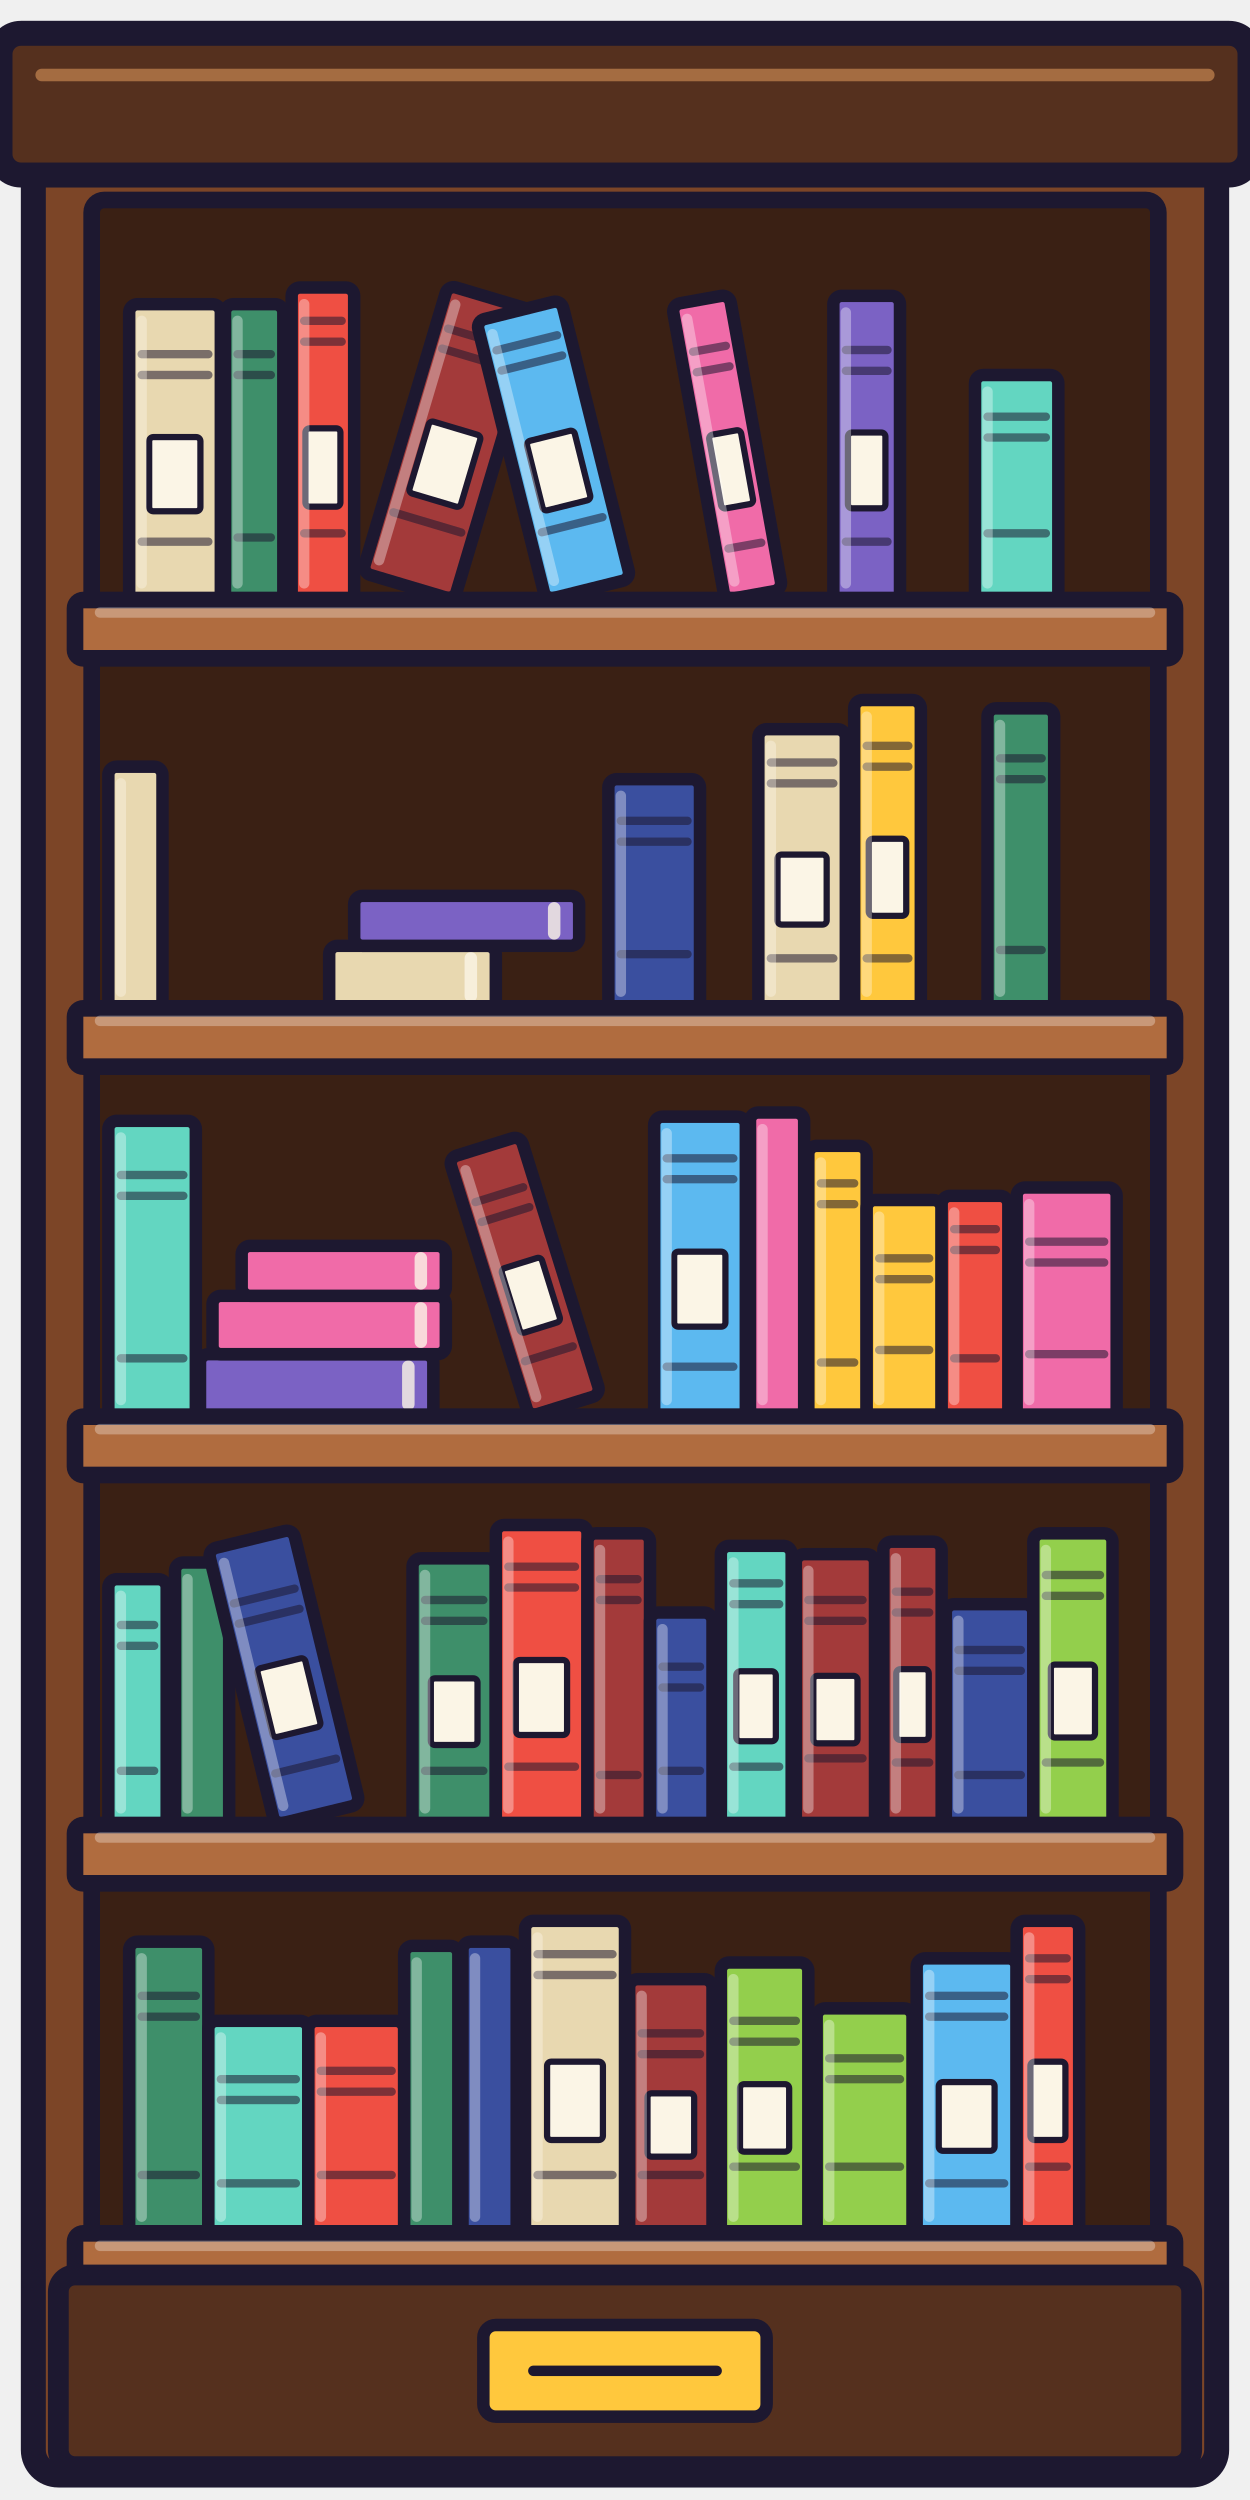
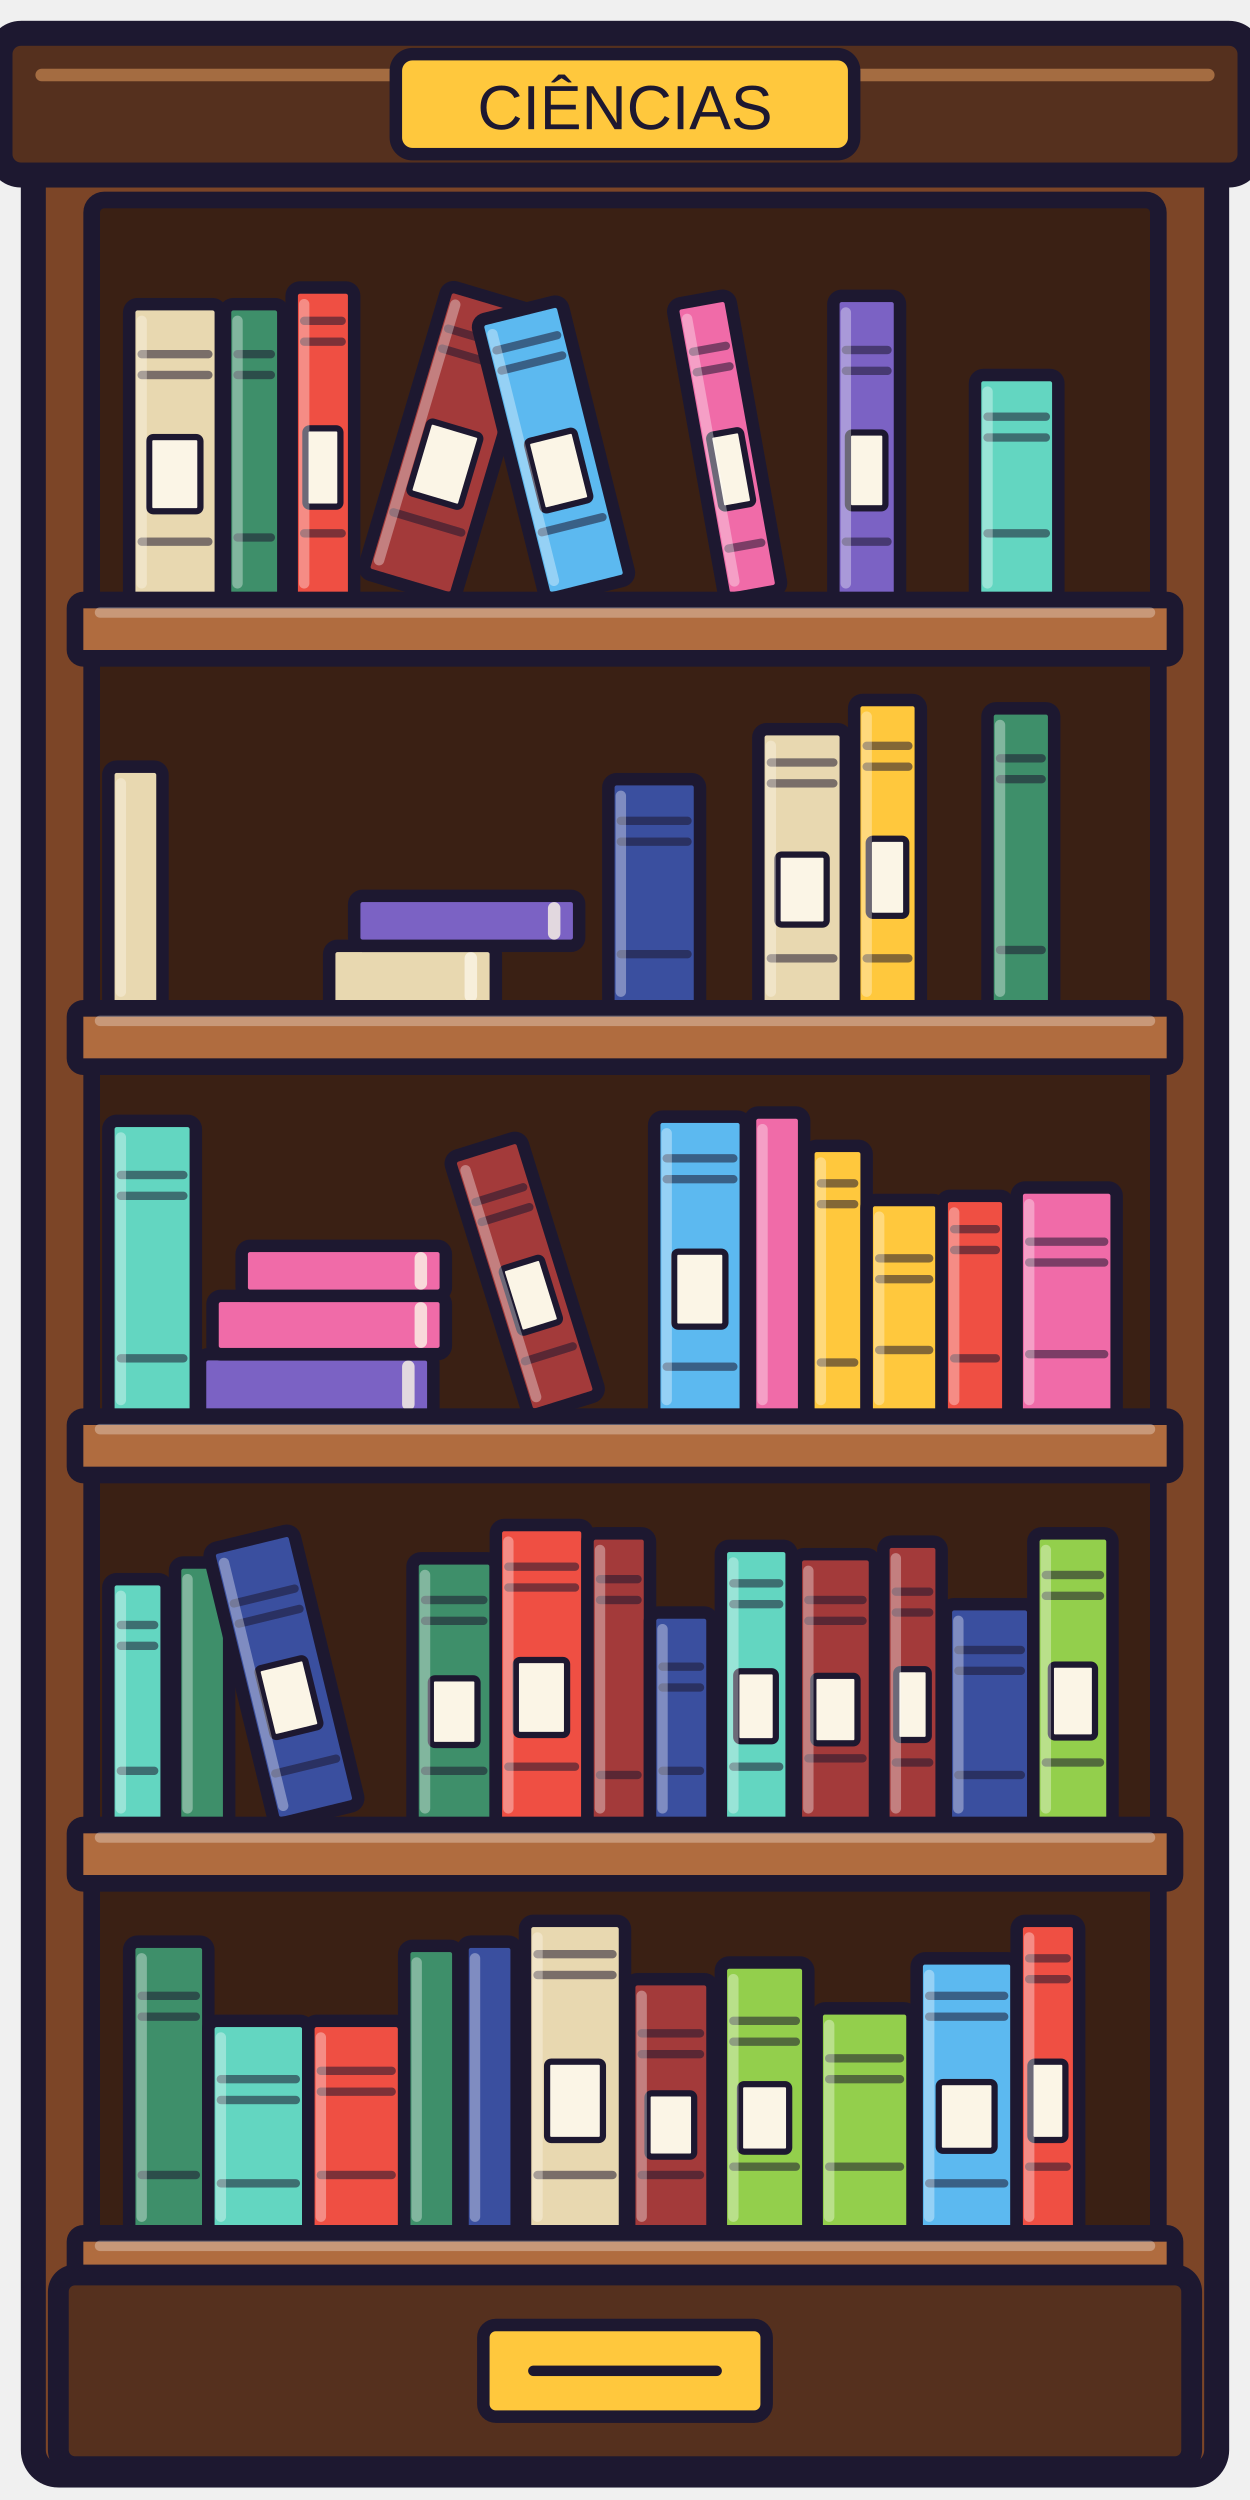
<svg xmlns="http://www.w3.org/2000/svg" viewBox="0 0 300 600" width="300" height="600">
  <g stroke="#1d1830" stroke-linejoin="round" stroke-linecap="round">
    <rect x="8.0" y="34.0" width="284.0" height="560.0" rx="6" fill="#7c4527" stroke-width="6" />
    <rect x="22.0" y="48.0" width="256.0" height="490.0" rx="3" fill="#3a2014" stroke-width="4" />
    <g transform="translate(31.0 144.0)">
      <rect x="0.0" y="-71.0" width="22.0" height="71.0" rx="2" fill="#e8d8b0" stroke-width="3" />
      <path d="M3 -59 L19 -59 M3 -54 L19 -54" stroke="#1d1830" stroke-width="2" opacity="0.55" />
      <rect x="4.8" y="-39.1" width="12.3" height="17.8" rx="1" fill="#fbf5e6" stroke-width="1.5" />
      <path d="M3 -14 L19 -14" stroke="#1d1830" stroke-width="2" opacity="0.55" />
      <path d="M3 -67 L3 -4" stroke="#fffaf0" stroke-width="2.5" opacity="0.35" />
    </g>
    <g transform="translate(54.0 144.0)">
      <rect x="0.0" y="-71.0" width="14.0" height="71.0" rx="2" fill="#3e8f6a" stroke-width="3" />
      <path d="M3 -59 L11 -59 M3 -54 L11 -54" stroke="#1d1830" stroke-width="2" opacity="0.55" />
      <path d="M3 -15 L11 -15" stroke="#1d1830" stroke-width="2" opacity="0.55" />
      <path d="M3 -67 L3 -4" stroke="#ffffff" stroke-width="2.5" opacity="0.35" />
    </g>
    <g transform="translate(70.0 144.0)">
      <rect x="0.0" y="-75.0" width="15.0" height="75.0" rx="2" fill="#ef4f43" stroke-width="3" />
      <path d="M3 -67 L12 -67 M3 -62 L12 -62" stroke="#1d1830" stroke-width="2" opacity="0.55" />
      <rect x="3.3" y="-41.2" width="8.4" height="18.8" rx="1" fill="#fbf5e6" stroke-width="1.5" />
      <path d="M3 -16 L12 -16" stroke="#1d1830" stroke-width="2" opacity="0.55" />
      <path d="M3 -71 L3 -4" stroke="#ffffff" stroke-width="2.5" opacity="0.35" />
    </g>
    <g transform="translate(86.0 144.0) rotate(16.6 23 0)">
      <rect x="0.0" y="-72.0" width="23.0" height="72.0" rx="2" fill="#a33a3a" stroke-width="3" />
      <path d="M3 -62 L20 -62 M3 -57 L20 -57" stroke="#1d1830" stroke-width="2" opacity="0.55" />
      <rect x="5.1" y="-39.6" width="12.9" height="18.0" rx="1" fill="#fbf5e6" stroke-width="1.5" />
      <path d="M3 -16 L20 -16" stroke="#1d1830" stroke-width="2" opacity="0.55" />
      <path d="M3 -68 L3 -4" stroke="#ffffff" stroke-width="2.5" opacity="0.35" />
    </g>
    <g transform="translate(131.0 144.0) rotate(-14.0 0 0)">
      <rect x="0.0" y="-69.0" width="21.0" height="69.0" rx="2" fill="#5cb9f0" stroke-width="3" />
      <path d="M3 -61 L18 -61 M3 -56 L18 -56" stroke="#1d1830" stroke-width="2" opacity="0.55" />
      <rect x="4.6" y="-38.0" width="11.8" height="17.2" rx="1" fill="#fbf5e6" stroke-width="1.5" />
      <path d="M3 -16 L18 -16" stroke="#1d1830" stroke-width="2" opacity="0.55" />
      <path d="M3 -65 L3 -4" stroke="#ffffff" stroke-width="2.5" opacity="0.35" />
    </g>
    <g transform="translate(174.0 144.0) rotate(-10.2 0 0)">
      <rect x="0.0" y="-72.0" width="14.0" height="72.0" rx="2" fill="#f06ba8" stroke-width="3" />
      <path d="M3 -60 L11 -60 M3 -55 L11 -55" stroke="#1d1830" stroke-width="2" opacity="0.55" />
      <rect x="3.1" y="-39.6" width="7.8" height="18.0" rx="1" fill="#fbf5e6" stroke-width="1.5" />
      <path d="M3 -12 L11 -12" stroke="#1d1830" stroke-width="2" opacity="0.55" />
      <path d="M3 -68 L3 -4" stroke="#ffffff" stroke-width="2.5" opacity="0.35" />
    </g>
    <g transform="translate(200.0 144.0)">
      <rect x="0.0" y="-73.0" width="16.0" height="73.0" rx="2" fill="#7b62c4" stroke-width="3" />
      <path d="M3 -60 L13 -60 M3 -55 L13 -55" stroke="#1d1830" stroke-width="2" opacity="0.55" />
      <rect x="3.5" y="-40.2" width="9.0" height="18.2" rx="1" fill="#fbf5e6" stroke-width="1.5" />
      <path d="M3 -14 L13 -14" stroke="#1d1830" stroke-width="2" opacity="0.55" />
      <path d="M3 -69 L3 -4" stroke="#ffffff" stroke-width="2.5" opacity="0.35" />
    </g>
    <g transform="translate(234.0 144.0)">
      <rect x="0.0" y="-54.0" width="20.0" height="54.0" rx="2" fill="#63d6c1" stroke-width="3" />
      <path d="M3 -44 L17 -44 M3 -39 L17 -39" stroke="#1d1830" stroke-width="2" opacity="0.55" />
      <path d="M3 -16 L17 -16" stroke="#1d1830" stroke-width="2" opacity="0.55" />
      <path d="M3 -50 L3 -4" stroke="#ffffff" stroke-width="2.5" opacity="0.35" />
    </g>
    <rect x="18.0" y="144.0" width="264.0" height="14.0" rx="2" fill="#b06c3f" stroke-width="4" />
    <path d="M24 147.0 L276 147.0" stroke="#ffffff" stroke-width="2.5" opacity="0.3" />
    <g transform="translate(26.0 242.0)">
      <rect x="0.0" y="-58.0" width="13.0" height="58.0" rx="2" fill="#e8d8b0" stroke-width="3" />
      <path d="M3 -54 L3 -4" stroke="#fffaf0" stroke-width="2.5" opacity="0.35" />
    </g>
    <rect x="79.0" y="227.0" width="40.0" height="15.0" rx="2" fill="#e8d8b0" stroke-width="3" />
    <path d="M113 230.0 L113 239.0" stroke="#fbf5e6" stroke-width="3" opacity="0.8" />
    <rect x="85.0" y="215.0" width="54.0" height="12.0" rx="2" fill="#7b62c4" stroke-width="3" />
    <path d="M133 218.0 L133 224.0" stroke="#fbf5e6" stroke-width="3" opacity="0.8" />
    <g transform="translate(146.0 242.0)">
      <rect x="0.0" y="-55.0" width="22.0" height="55.0" rx="2" fill="#3a4f9f" stroke-width="3" />
      <path d="M3 -45 L19 -45 M3 -40 L19 -40" stroke="#1d1830" stroke-width="2" opacity="0.55" />
      <path d="M3 -13 L19 -13" stroke="#1d1830" stroke-width="2" opacity="0.55" />
      <path d="M3 -51 L3 -4" stroke="#ffffff" stroke-width="2.5" opacity="0.35" />
    </g>
    <g transform="translate(182.0 242.0)">
      <rect x="0.0" y="-67.0" width="21.0" height="67.0" rx="2" fill="#e8d8b0" stroke-width="3" />
      <path d="M3 -59 L18 -59 M3 -54 L18 -54" stroke="#1d1830" stroke-width="2" opacity="0.55" />
      <rect x="4.6" y="-36.9" width="11.8" height="16.8" rx="1" fill="#fbf5e6" stroke-width="1.5" />
      <path d="M3 -12 L18 -12" stroke="#1d1830" stroke-width="2" opacity="0.55" />
      <path d="M3 -63 L3 -4" stroke="#fffaf0" stroke-width="2.5" opacity="0.35" />
    </g>
    <g transform="translate(205.0 242.0)">
      <rect x="0.0" y="-74.0" width="16.0" height="74.0" rx="2" fill="#ffc83d" stroke-width="3" />
      <path d="M3 -63 L13 -63 M3 -58 L13 -58" stroke="#1d1830" stroke-width="2" opacity="0.55" />
      <rect x="3.5" y="-40.7" width="9.0" height="18.5" rx="1" fill="#fbf5e6" stroke-width="1.5" />
      <path d="M3 -12 L13 -12" stroke="#1d1830" stroke-width="2" opacity="0.55" />
      <path d="M3 -70 L3 -4" stroke="#fffaf0" stroke-width="2.5" opacity="0.35" />
    </g>
    <g transform="translate(237.0 242.0)">
      <rect x="0.0" y="-72.0" width="16.0" height="72.0" rx="2" fill="#3e8f6a" stroke-width="3" />
      <path d="M3 -60 L13 -60 M3 -55 L13 -55" stroke="#1d1830" stroke-width="2" opacity="0.55" />
      <path d="M3 -14 L13 -14" stroke="#1d1830" stroke-width="2" opacity="0.55" />
      <path d="M3 -68 L3 -4" stroke="#ffffff" stroke-width="2.5" opacity="0.35" />
    </g>
    <rect x="18.0" y="242.0" width="264.0" height="14.0" rx="2" fill="#b06c3f" stroke-width="4" />
    <path d="M24 245.0 L276 245.0" stroke="#ffffff" stroke-width="2.5" opacity="0.3" />
    <g transform="translate(26.0 340.0)">
      <rect x="0.0" y="-71.0" width="21.0" height="71.0" rx="2" fill="#63d6c1" stroke-width="3" />
      <path d="M3 -58 L18 -58 M3 -53 L18 -53" stroke="#1d1830" stroke-width="2" opacity="0.55" />
      <path d="M3 -14 L18 -14" stroke="#1d1830" stroke-width="2" opacity="0.55" />
      <path d="M3 -67 L3 -4" stroke="#ffffff" stroke-width="2.5" opacity="0.35" />
    </g>
    <rect x="48.0" y="325.0" width="56.0" height="15.0" rx="2" fill="#7b62c4" stroke-width="3" />
    <path d="M98 328.0 L98 337.0" stroke="#fbf5e6" stroke-width="3" opacity="0.8" />
    <rect x="51.0" y="311.0" width="56.0" height="14.0" rx="2" fill="#f06ba8" stroke-width="3" />
    <path d="M101 314.0 L101 322.0" stroke="#fbf5e6" stroke-width="3" opacity="0.8" />
    <rect x="58.0" y="299.0" width="49.0" height="12.0" rx="2" fill="#f06ba8" stroke-width="3" />
    <path d="M101 302.0 L101 308.0" stroke="#fbf5e6" stroke-width="3" opacity="0.8" />
    <g transform="translate(127.0 340.0) rotate(-17.3 0 0)">
      <rect x="0.0" y="-65.0" width="18.0" height="65.0" rx="2" fill="#a33a3a" stroke-width="3" />
      <path d="M3 -53 L15 -53 M3 -48 L15 -48" stroke="#1d1830" stroke-width="2" opacity="0.55" />
      <rect x="4.0" y="-35.8" width="10.1" height="16.2" rx="1" fill="#fbf5e6" stroke-width="1.5" />
      <path d="M3 -13 L15 -13" stroke="#1d1830" stroke-width="2" opacity="0.55" />
      <path d="M3 -61 L3 -4" stroke="#ffffff" stroke-width="2.5" opacity="0.35" />
    </g>
    <g transform="translate(157.0 340.0)">
      <rect x="0.0" y="-72.0" width="22.0" height="72.0" rx="2" fill="#5cb9f0" stroke-width="3" />
      <path d="M3 -62 L19 -62 M3 -57 L19 -57" stroke="#1d1830" stroke-width="2" opacity="0.55" />
      <rect x="4.8" y="-39.6" width="12.3" height="18.0" rx="1" fill="#fbf5e6" stroke-width="1.5" />
      <path d="M3 -12 L19 -12" stroke="#1d1830" stroke-width="2" opacity="0.55" />
      <path d="M3 -68 L3 -4" stroke="#ffffff" stroke-width="2.5" opacity="0.35" />
    </g>
    <g transform="translate(180.0 340.0)">
      <rect x="0.0" y="-73.0" width="13.0" height="73.0" rx="2" fill="#f06ba8" stroke-width="3" />
      <path d="M3 -69 L3 -4" stroke="#ffffff" stroke-width="2.5" opacity="0.35" />
    </g>
    <g transform="translate(194.0 340.0)">
      <rect x="0.0" y="-65.0" width="14.0" height="65.0" rx="2" fill="#ffc83d" stroke-width="3" />
      <path d="M3 -56 L11 -56 M3 -51 L11 -51" stroke="#1d1830" stroke-width="2" opacity="0.55" />
      <path d="M3 -13 L11 -13" stroke="#1d1830" stroke-width="2" opacity="0.55" />
      <path d="M3 -61 L3 -4" stroke="#fffaf0" stroke-width="2.5" opacity="0.35" />
    </g>
    <g transform="translate(208.0 340.0)">
      <rect x="0.0" y="-52.0" width="18.0" height="52.0" rx="2" fill="#ffc83d" stroke-width="3" />
      <path d="M3 -38 L15 -38 M3 -33 L15 -33" stroke="#1d1830" stroke-width="2" opacity="0.55" />
      <path d="M3 -16 L15 -16" stroke="#1d1830" stroke-width="2" opacity="0.55" />
      <path d="M3 -48 L3 -4" stroke="#fffaf0" stroke-width="2.5" opacity="0.35" />
    </g>
    <g transform="translate(226.0 340.0)">
      <rect x="0.0" y="-53.0" width="16.0" height="53.0" rx="2" fill="#ef4f43" stroke-width="3" />
      <path d="M3 -45 L13 -45 M3 -40 L13 -40" stroke="#1d1830" stroke-width="2" opacity="0.55" />
      <path d="M3 -14 L13 -14" stroke="#1d1830" stroke-width="2" opacity="0.55" />
      <path d="M3 -49 L3 -4" stroke="#ffffff" stroke-width="2.5" opacity="0.35" />
    </g>
    <g transform="translate(244.0 340.0)">
      <rect x="0.0" y="-55.0" width="24.0" height="55.0" rx="2" fill="#f06ba8" stroke-width="3" />
      <path d="M3 -42 L21 -42 M3 -37 L21 -37" stroke="#1d1830" stroke-width="2" opacity="0.55" />
      <path d="M3 -15 L21 -15" stroke="#1d1830" stroke-width="2" opacity="0.55" />
      <path d="M3 -51 L3 -4" stroke="#ffffff" stroke-width="2.5" opacity="0.35" />
    </g>
    <rect x="18.0" y="340.0" width="264.0" height="14.0" rx="2" fill="#b06c3f" stroke-width="4" />
    <path d="M24 343.0 L276 343.0" stroke="#ffffff" stroke-width="2.5" opacity="0.3" />
    <g transform="translate(26.0 438.0)">
      <rect x="0.0" y="-59.0" width="14.0" height="59.0" rx="2" fill="#63d6c1" stroke-width="3" />
      <path d="M3 -48 L11 -48 M3 -43 L11 -43" stroke="#1d1830" stroke-width="2" opacity="0.55" />
      <path d="M3 -13 L11 -13" stroke="#1d1830" stroke-width="2" opacity="0.55" />
      <path d="M3 -55 L3 -4" stroke="#ffffff" stroke-width="2.5" opacity="0.35" />
    </g>
    <g transform="translate(42.0 438.0)">
      <rect x="0.0" y="-63.0" width="13.0" height="63.0" rx="2" fill="#3e8f6a" stroke-width="3" />
      <path d="M3 -59 L3 -4" stroke="#ffffff" stroke-width="2.5" opacity="0.35" />
    </g>
    <g transform="translate(66.0 438.0) rotate(-13.7 0 0)">
      <rect x="0.0" y="-68.0" width="21.0" height="68.0" rx="2" fill="#3a4f9f" stroke-width="3" />
      <path d="M3 -54 L18 -54 M3 -49 L18 -49" stroke="#1d1830" stroke-width="2" opacity="0.55" />
      <rect x="4.6" y="-37.4" width="11.8" height="17.0" rx="1" fill="#fbf5e6" stroke-width="1.5" />
      <path d="M3 -12 L18 -12" stroke="#1d1830" stroke-width="2" opacity="0.55" />
      <path d="M3 -64 L3 -4" stroke="#ffffff" stroke-width="2.5" opacity="0.35" />
    </g>
    <g transform="translate(99.0 438.0)">
      <rect x="0.0" y="-64.0" width="20.0" height="64.0" rx="2" fill="#3e8f6a" stroke-width="3" />
      <path d="M3 -54 L17 -54 M3 -49 L17 -49" stroke="#1d1830" stroke-width="2" opacity="0.55" />
      <rect x="4.4" y="-35.2" width="11.2" height="16.0" rx="1" fill="#fbf5e6" stroke-width="1.5" />
      <path d="M3 -13 L17 -13" stroke="#1d1830" stroke-width="2" opacity="0.55" />
      <path d="M3 -60 L3 -4" stroke="#ffffff" stroke-width="2.5" opacity="0.35" />
    </g>
    <g transform="translate(119.0 438.0)">
      <rect x="0.0" y="-72.0" width="22.0" height="72.0" rx="2" fill="#ef4f43" stroke-width="3" />
      <path d="M3 -62 L19 -62 M3 -57 L19 -57" stroke="#1d1830" stroke-width="2" opacity="0.55" />
      <rect x="4.8" y="-39.6" width="12.3" height="18.0" rx="1" fill="#fbf5e6" stroke-width="1.5" />
      <path d="M3 -14 L19 -14" stroke="#1d1830" stroke-width="2" opacity="0.55" />
      <path d="M3 -68 L3 -4" stroke="#ffffff" stroke-width="2.5" opacity="0.35" />
    </g>
    <g transform="translate(141.0 438.0)">
      <rect x="0.0" y="-70.0" width="15.0" height="70.0" rx="2" fill="#a33a3a" stroke-width="3" />
      <path d="M3 -59 L12 -59 M3 -54 L12 -54" stroke="#1d1830" stroke-width="2" opacity="0.55" />
      <path d="M3 -12 L12 -12" stroke="#1d1830" stroke-width="2" opacity="0.55" />
      <path d="M3 -66 L3 -4" stroke="#ffffff" stroke-width="2.5" opacity="0.35" />
    </g>
    <g transform="translate(156.0 438.0)">
      <rect x="0.0" y="-51.0" width="15.0" height="51.0" rx="2" fill="#3a4f9f" stroke-width="3" />
      <path d="M3 -38 L12 -38 M3 -33 L12 -33" stroke="#1d1830" stroke-width="2" opacity="0.55" />
      <path d="M3 -13 L12 -13" stroke="#1d1830" stroke-width="2" opacity="0.55" />
      <path d="M3 -47 L3 -4" stroke="#ffffff" stroke-width="2.5" opacity="0.35" />
    </g>
    <g transform="translate(173.0 438.0)">
      <rect x="0.0" y="-67.0" width="17.0" height="67.0" rx="2" fill="#63d6c1" stroke-width="3" />
      <path d="M3 -58 L14 -58 M3 -53 L14 -53" stroke="#1d1830" stroke-width="2" opacity="0.55" />
      <rect x="3.7" y="-36.9" width="9.5" height="16.8" rx="1" fill="#fbf5e6" stroke-width="1.5" />
      <path d="M3 -14 L14 -14" stroke="#1d1830" stroke-width="2" opacity="0.55" />
      <path d="M3 -63 L3 -4" stroke="#ffffff" stroke-width="2.5" opacity="0.35" />
    </g>
    <g transform="translate(191.0 438.0)">
      <rect x="0.0" y="-65.0" width="19.0" height="65.0" rx="2" fill="#a33a3a" stroke-width="3" />
      <path d="M3 -54 L16 -54 M3 -49 L16 -49" stroke="#1d1830" stroke-width="2" opacity="0.55" />
      <rect x="4.2" y="-35.8" width="10.6" height="16.2" rx="1" fill="#fbf5e6" stroke-width="1.5" />
      <path d="M3 -16 L16 -16" stroke="#1d1830" stroke-width="2" opacity="0.55" />
      <path d="M3 -61 L3 -4" stroke="#ffffff" stroke-width="2.5" opacity="0.35" />
    </g>
    <g transform="translate(212.0 438.0)">
      <rect x="0.0" y="-68.0" width="14.0" height="68.0" rx="2" fill="#a33a3a" stroke-width="3" />
      <path d="M3 -56 L11 -56 M3 -51 L11 -51" stroke="#1d1830" stroke-width="2" opacity="0.55" />
      <rect x="3.1" y="-37.4" width="7.8" height="17.0" rx="1" fill="#fbf5e6" stroke-width="1.5" />
      <path d="M3 -15 L11 -15" stroke="#1d1830" stroke-width="2" opacity="0.55" />
      <path d="M3 -64 L3 -4" stroke="#ffffff" stroke-width="2.5" opacity="0.35" />
    </g>
    <g transform="translate(227.0 438.0)">
      <rect x="0.0" y="-53.0" width="21.0" height="53.0" rx="2" fill="#3a4f9f" stroke-width="3" />
      <path d="M3 -42 L18 -42 M3 -37 L18 -37" stroke="#1d1830" stroke-width="2" opacity="0.55" />
      <path d="M3 -12 L18 -12" stroke="#1d1830" stroke-width="2" opacity="0.55" />
      <path d="M3 -49 L3 -4" stroke="#ffffff" stroke-width="2.5" opacity="0.35" />
    </g>
    <g transform="translate(248.0 438.0)">
      <rect x="0.0" y="-70.0" width="19.0" height="70.0" rx="2" fill="#93cf4c" stroke-width="3" />
      <path d="M3 -60 L16 -60 M3 -55 L16 -55" stroke="#1d1830" stroke-width="2" opacity="0.55" />
      <rect x="4.2" y="-38.5" width="10.6" height="17.5" rx="1" fill="#fbf5e6" stroke-width="1.5" />
      <path d="M3 -15 L16 -15" stroke="#1d1830" stroke-width="2" opacity="0.55" />
      <path d="M3 -66 L3 -4" stroke="#ffffff" stroke-width="2.5" opacity="0.35" />
    </g>
    <rect x="18.0" y="438.0" width="264.0" height="14.0" rx="2" fill="#b06c3f" stroke-width="4" />
    <path d="M24 441.0 L276 441.0" stroke="#ffffff" stroke-width="2.5" opacity="0.3" />
    <g transform="translate(31.0 536.0)">
      <rect x="0.0" y="-70.0" width="19.0" height="70.0" rx="2" fill="#3e8f6a" stroke-width="3" />
      <path d="M3 -57 L16 -57 M3 -52 L16 -52" stroke="#1d1830" stroke-width="2" opacity="0.55" />
      <path d="M3 -14 L16 -14" stroke="#1d1830" stroke-width="2" opacity="0.55" />
      <path d="M3 -66 L3 -4" stroke="#ffffff" stroke-width="2.5" opacity="0.35" />
    </g>
    <g transform="translate(50.0 536.0)">
      <rect x="0.0" y="-51.0" width="24.0" height="51.0" rx="2" fill="#63d6c1" stroke-width="3" />
      <path d="M3 -37 L21 -37 M3 -32 L21 -32" stroke="#1d1830" stroke-width="2" opacity="0.55" />
      <path d="M3 -12 L21 -12" stroke="#1d1830" stroke-width="2" opacity="0.55" />
      <path d="M3 -47 L3 -4" stroke="#ffffff" stroke-width="2.5" opacity="0.35" />
    </g>
    <g transform="translate(74.0 536.0)">
      <rect x="0.0" y="-51.0" width="23.0" height="51.0" rx="2" fill="#ef4f43" stroke-width="3" />
      <path d="M3 -39 L20 -39 M3 -34 L20 -34" stroke="#1d1830" stroke-width="2" opacity="0.55" />
      <path d="M3 -14 L20 -14" stroke="#1d1830" stroke-width="2" opacity="0.55" />
      <path d="M3 -47 L3 -4" stroke="#ffffff" stroke-width="2.5" opacity="0.35" />
    </g>
    <g transform="translate(97.0 536.0)">
      <rect x="0.0" y="-69.0" width="13.0" height="69.0" rx="2" fill="#3e8f6a" stroke-width="3" />
      <path d="M3 -65 L3 -4" stroke="#ffffff" stroke-width="2.5" opacity="0.35" />
    </g>
    <g transform="translate(111.0 536.0)">
      <rect x="0.0" y="-70.0" width="13.0" height="70.0" rx="2" fill="#3a4f9f" stroke-width="3" />
      <path d="M3 -66 L3 -4" stroke="#ffffff" stroke-width="2.5" opacity="0.35" />
    </g>
    <g transform="translate(126.0 536.0)">
      <rect x="0.0" y="-75.0" width="24.0" height="75.0" rx="2" fill="#e8d8b0" stroke-width="3" />
      <path d="M3 -67 L21 -67 M3 -62 L21 -62" stroke="#1d1830" stroke-width="2" opacity="0.55" />
      <rect x="5.3" y="-41.2" width="13.4" height="18.8" rx="1" fill="#fbf5e6" stroke-width="1.5" />
      <path d="M3 -14 L21 -14" stroke="#1d1830" stroke-width="2" opacity="0.55" />
      <path d="M3 -71 L3 -4" stroke="#fffaf0" stroke-width="2.5" opacity="0.35" />
    </g>
    <g transform="translate(151.0 536.0)">
      <rect x="0.0" y="-61.0" width="20.0" height="61.0" rx="2" fill="#a33a3a" stroke-width="3" />
      <path d="M3 -48 L17 -48 M3 -43 L17 -43" stroke="#1d1830" stroke-width="2" opacity="0.55" />
      <rect x="4.4" y="-33.6" width="11.2" height="15.2" rx="1" fill="#fbf5e6" stroke-width="1.5" />
      <path d="M3 -14 L17 -14" stroke="#1d1830" stroke-width="2" opacity="0.55" />
      <path d="M3 -57 L3 -4" stroke="#ffffff" stroke-width="2.5" opacity="0.35" />
    </g>
    <g transform="translate(173.0 536.0)">
      <rect x="0.0" y="-65.0" width="21.0" height="65.0" rx="2" fill="#93cf4c" stroke-width="3" />
      <path d="M3 -51 L18 -51 M3 -46 L18 -46" stroke="#1d1830" stroke-width="2" opacity="0.55" />
      <rect x="4.6" y="-35.8" width="11.8" height="16.2" rx="1" fill="#fbf5e6" stroke-width="1.5" />
      <path d="M3 -16 L18 -16" stroke="#1d1830" stroke-width="2" opacity="0.55" />
      <path d="M3 -61 L3 -4" stroke="#ffffff" stroke-width="2.5" opacity="0.35" />
    </g>
    <g transform="translate(196.0 536.0)">
      <rect x="0.0" y="-54.0" width="23.0" height="54.0" rx="2" fill="#93cf4c" stroke-width="3" />
      <path d="M3 -42 L20 -42 M3 -37 L20 -37" stroke="#1d1830" stroke-width="2" opacity="0.55" />
      <path d="M3 -16 L20 -16" stroke="#1d1830" stroke-width="2" opacity="0.55" />
      <path d="M3 -50 L3 -4" stroke="#ffffff" stroke-width="2.5" opacity="0.35" />
    </g>
    <g transform="translate(220.0 536.0)">
      <rect x="0.0" y="-66.0" width="24.0" height="66.0" rx="2" fill="#5cb9f0" stroke-width="3" />
      <path d="M3 -57 L21 -57 M3 -52 L21 -52" stroke="#1d1830" stroke-width="2" opacity="0.55" />
      <rect x="5.3" y="-36.3" width="13.4" height="16.5" rx="1" fill="#fbf5e6" stroke-width="1.5" />
      <path d="M3 -12 L21 -12" stroke="#1d1830" stroke-width="2" opacity="0.55" />
      <path d="M3 -62 L3 -4" stroke="#ffffff" stroke-width="2.5" opacity="0.35" />
    </g>
    <g transform="translate(244.0 536.0)">
      <rect x="0.0" y="-75.0" width="15.0" height="75.0" rx="2" fill="#ef4f43" stroke-width="3" />
      <path d="M3 -66 L12 -66 M3 -61 L12 -61" stroke="#1d1830" stroke-width="2" opacity="0.55" />
      <rect x="3.3" y="-41.2" width="8.4" height="18.8" rx="1" fill="#fbf5e6" stroke-width="1.5" />
      <path d="M3 -16 L12 -16" stroke="#1d1830" stroke-width="2" opacity="0.55" />
      <path d="M3 -71 L3 -4" stroke="#ffffff" stroke-width="2.5" opacity="0.35" />
    </g>
    <rect x="18.0" y="536.0" width="264.0" height="14.0" rx="2" fill="#b06c3f" stroke-width="4" />
    <path d="M24 539.0 L276 539.0" stroke="#ffffff" stroke-width="2.5" opacity="0.3" />
    <rect x="0.0" y="8.0" width="300.0" height="34.0" rx="5" fill="#55301e" stroke-width="6" />
    <path d="M10 18 L290 18" stroke="#d99558" stroke-width="3" opacity="0.6" />
+     <rect x="95.0" y="13.0" width="110.0" height="24.0" rx="4" fill="#ffc83d" stroke-width="3" />
+     <text x="150" y="31" text-anchor="middle" font-family="Arial Black, Arial, sans-serif" font-size="15" fill="#1d1830" stroke="none">CIÊNCIAS</text>
    <rect x="14.0" y="546.0" width="272.0" height="46.0" rx="4" fill="#55301e" stroke-width="5" />
    <rect x="116.0" y="558.0" width="68.0" height="22.0" rx="3" fill="#ffc83d" stroke-width="3" />
    <path d="M128.0 569 L172.0 569" stroke-width="2.5" />
  </g>
</svg>
